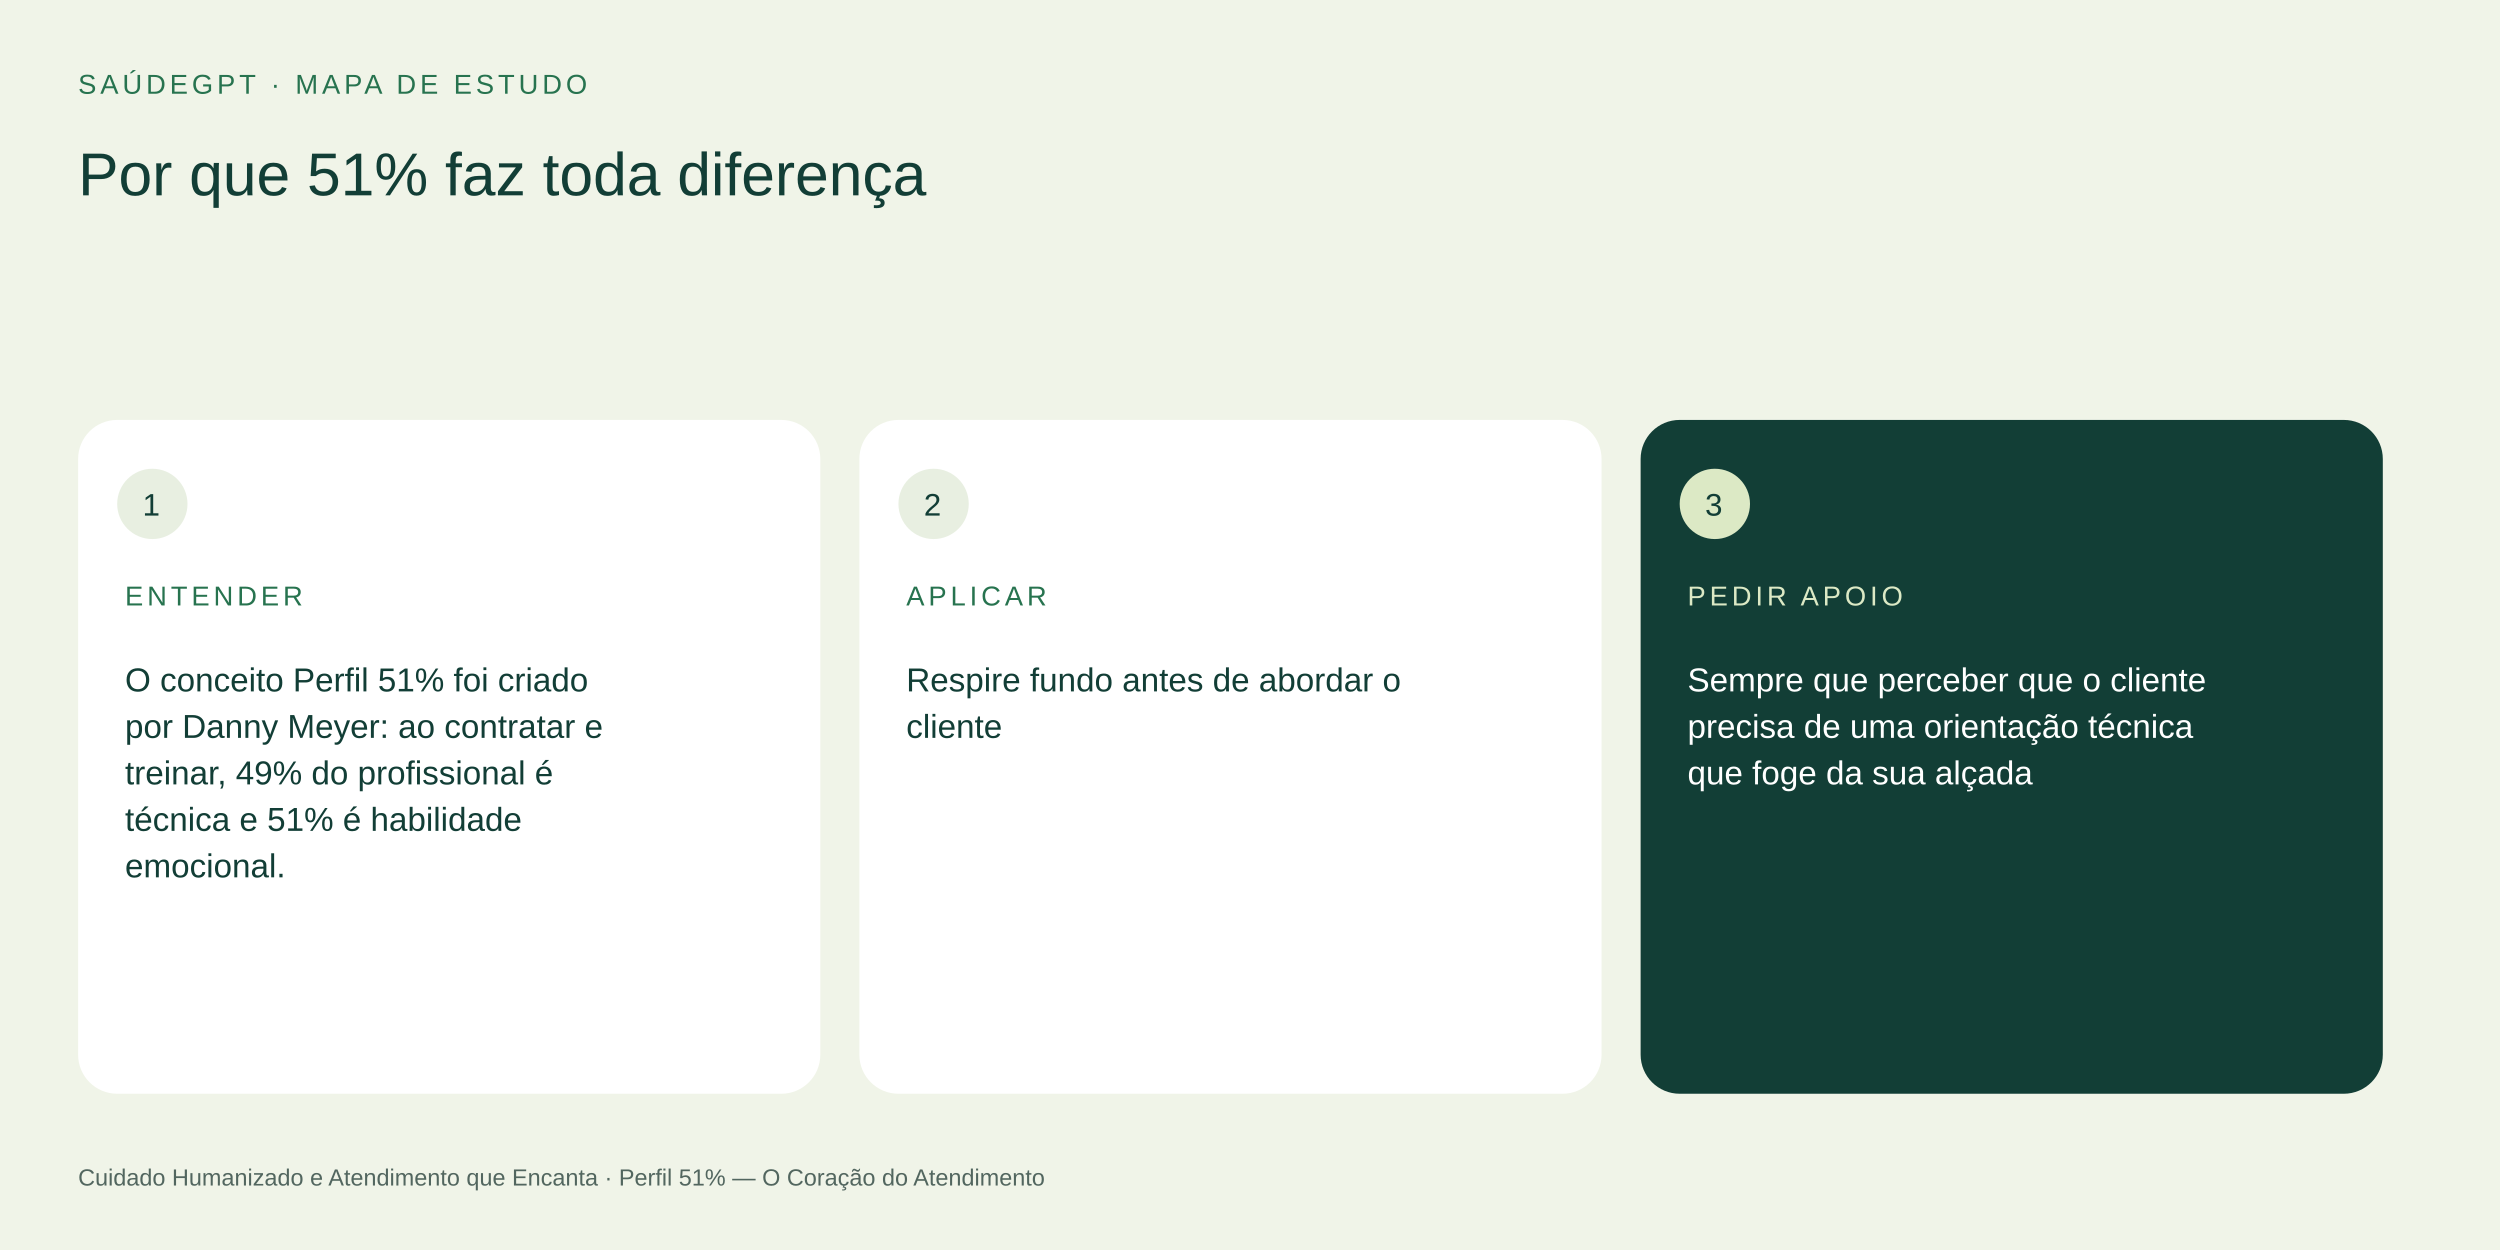
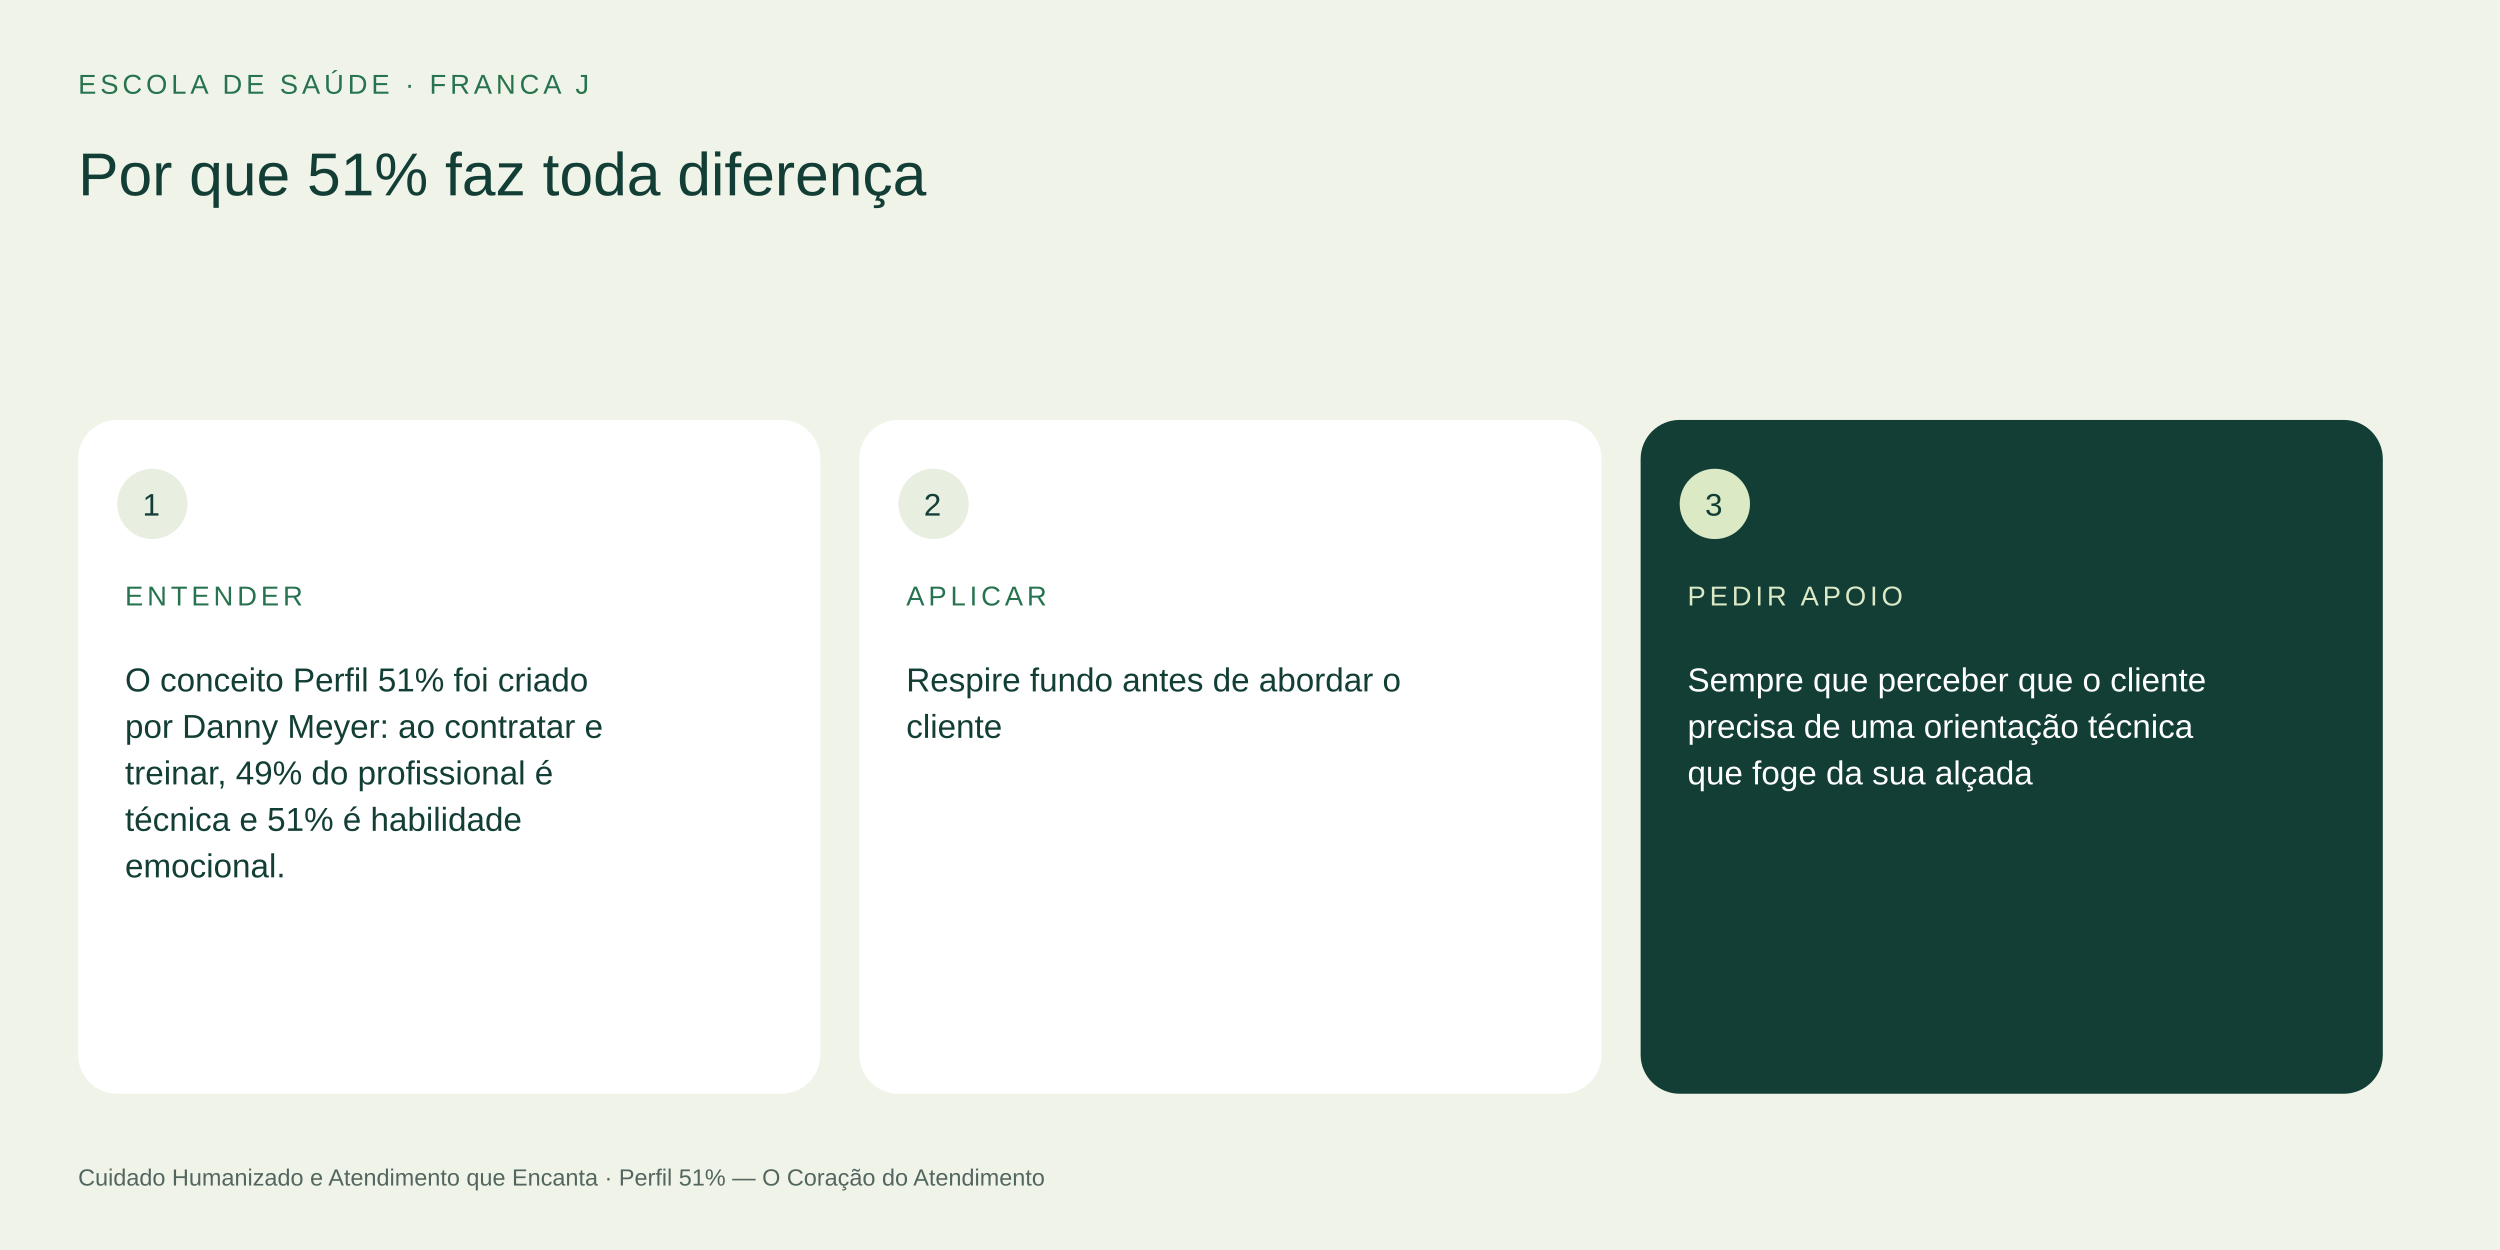
<svg xmlns="http://www.w3.org/2000/svg" width="1280" height="640" viewBox="0 0 1280 640" role="img" aria-label="Mapa de estudo: Por que 51% faz toda diferença">
  <rect width="1280" height="640" fill="#f0f4e8" />
  <g font-family="Arial, sans-serif">
-     <text x="40" y="48" fill="#27734f" font-size="14" letter-spacing="2">SAÚDEGPT · MAPA DE ESTUDO</text>
+     <text x="40" y="48" fill="#27734f" font-size="14" letter-spacing="2">ESCOLA DE SAÚDE · FRANCA J</text>
    <text x="40" y="100" font-size="31" fill="#123e36">Por que 51% faz toda diferença</text>
    <rect x="40" y="215" width="380" height="345" rx="20" fill="#ffffff" />
    <circle cx="78" cy="258" r="18" fill="#e8efe1" />
    <text x="73" y="264" font-size="16" fill="#123e36">1</text>
    <text x="64" y="310" font-size="14" letter-spacing="2" fill="#27734f">ENTENDER</text>
    <text x="64" y="354" font-size="17" fill="#123e36">O conceito Perfil 51% foi criado</text>
    <text x="64" y="377.8" font-size="17" fill="#123e36">por Danny Meyer: ao contratar e</text>
    <text x="64" y="401.6" font-size="17" fill="#123e36">treinar, 49% do profissional é</text>
    <text x="64" y="425.4" font-size="17" fill="#123e36">técnica e 51% é habilidade</text>
    <text x="64" y="449.2" font-size="17" fill="#123e36">emocional.</text>
    <rect x="440" y="215" width="380" height="345" rx="20" fill="#ffffff" />
    <circle cx="478" cy="258" r="18" fill="#e8efe1" />
    <text x="473" y="264" font-size="16" fill="#123e36">2</text>
    <text x="464" y="310" font-size="14" letter-spacing="2" fill="#27734f">APLICAR</text>
    <text x="464" y="354" font-size="17" fill="#123e36">Respire fundo antes de abordar o</text>
    <text x="464" y="377.8" font-size="17" fill="#123e36">cliente</text>
    <rect x="840" y="215" width="380" height="345" rx="20" fill="#123e36" />
    <circle cx="878" cy="258" r="18" fill="#dce9c5" />
    <text x="873" y="264" font-size="16" fill="#123e36">3</text>
    <text x="864" y="310" font-size="14" letter-spacing="2" fill="#dce9c5">PEDIR APOIO</text>
    <text x="864" y="354" font-size="17" fill="#ffffff">Sempre que perceber que o cliente</text>
    <text x="864" y="377.8" font-size="17" fill="#ffffff">precisa de uma orientação técnica</text>
    <text x="864" y="401.6" font-size="17" fill="#ffffff">que foge da sua alçada</text>
    <text x="40" y="607" fill="#52665f" font-size="12">Cuidado Humanizado e Atendimento que Encanta · Perfil 51% — O Coração do Atendimento</text>
  </g>
</svg>
